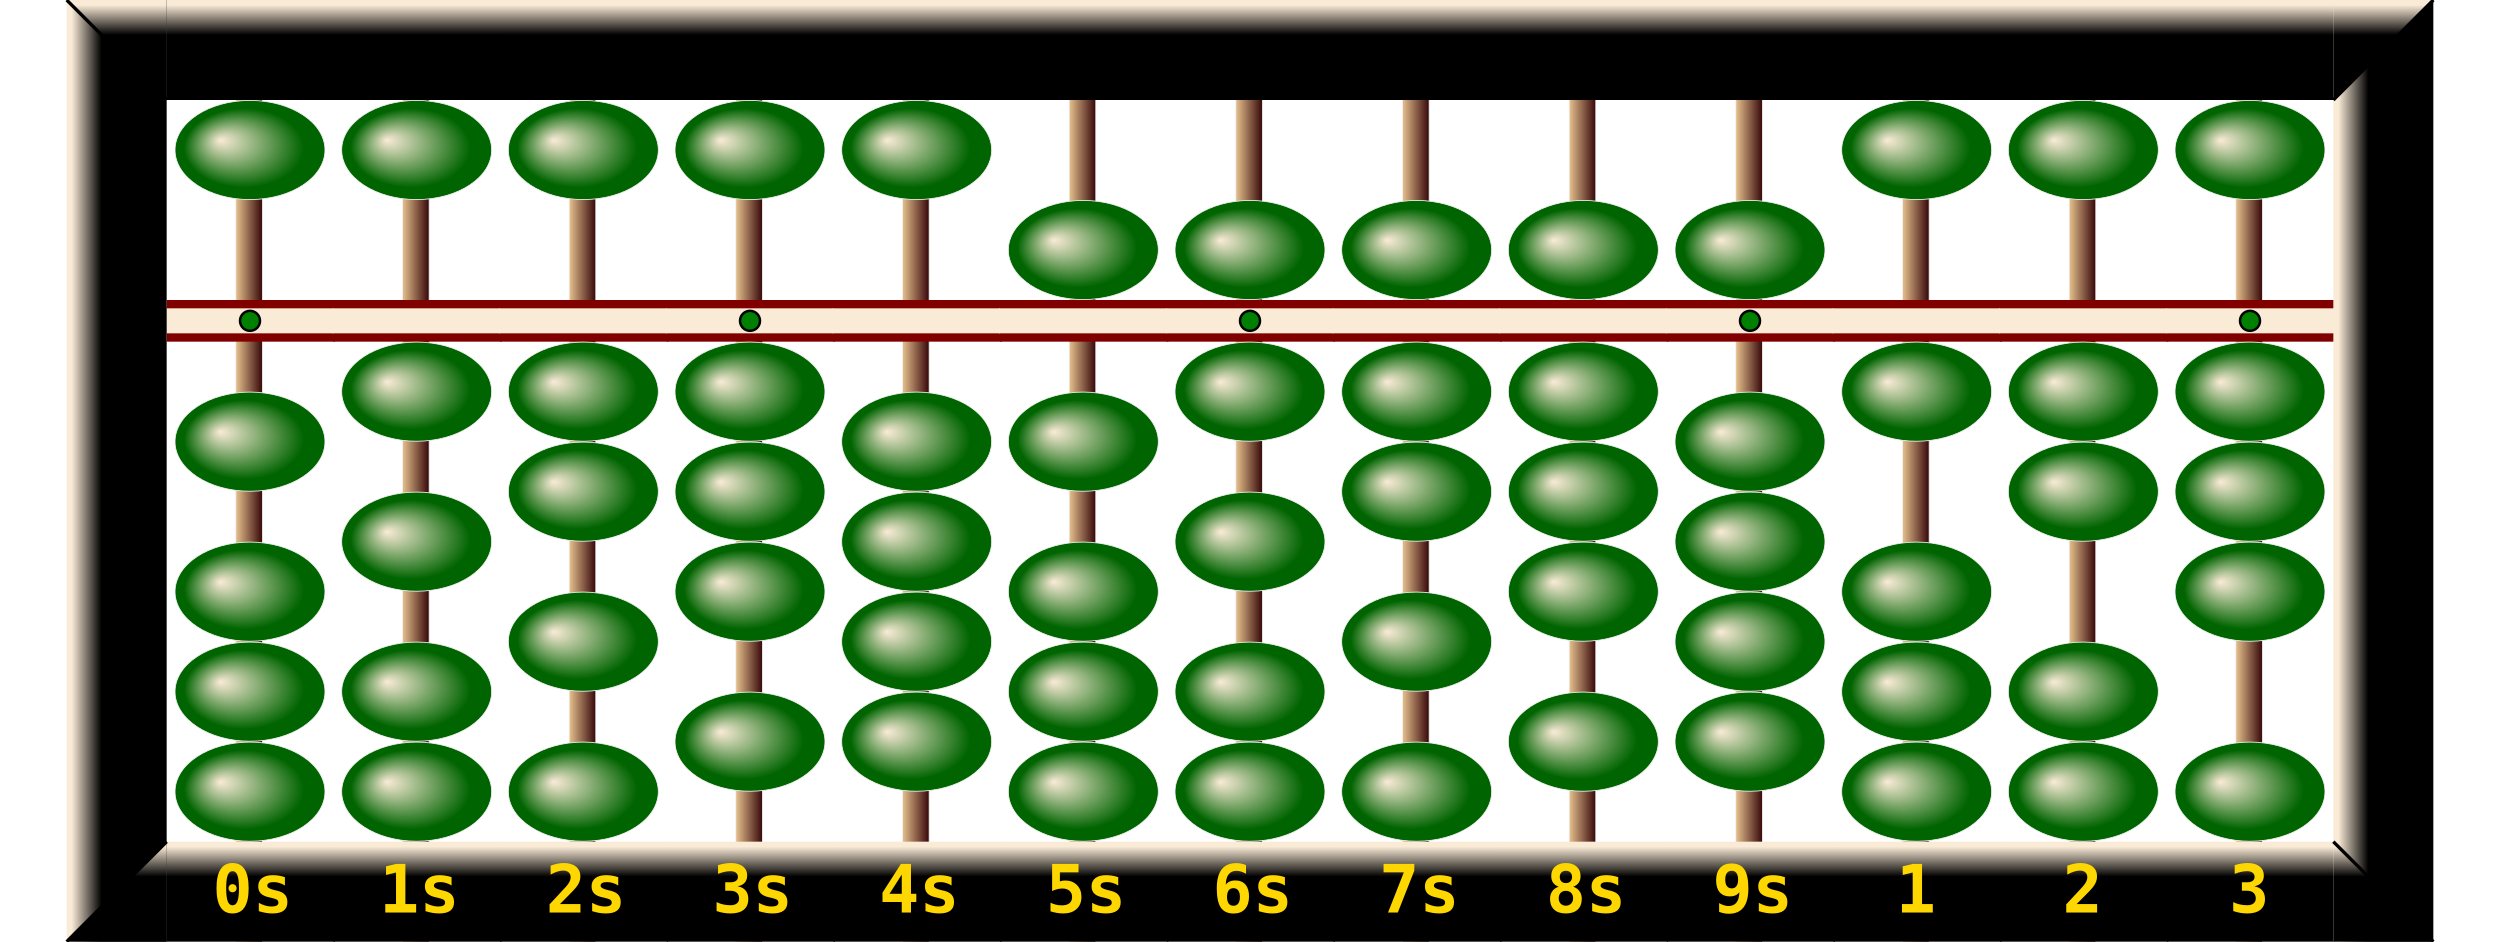
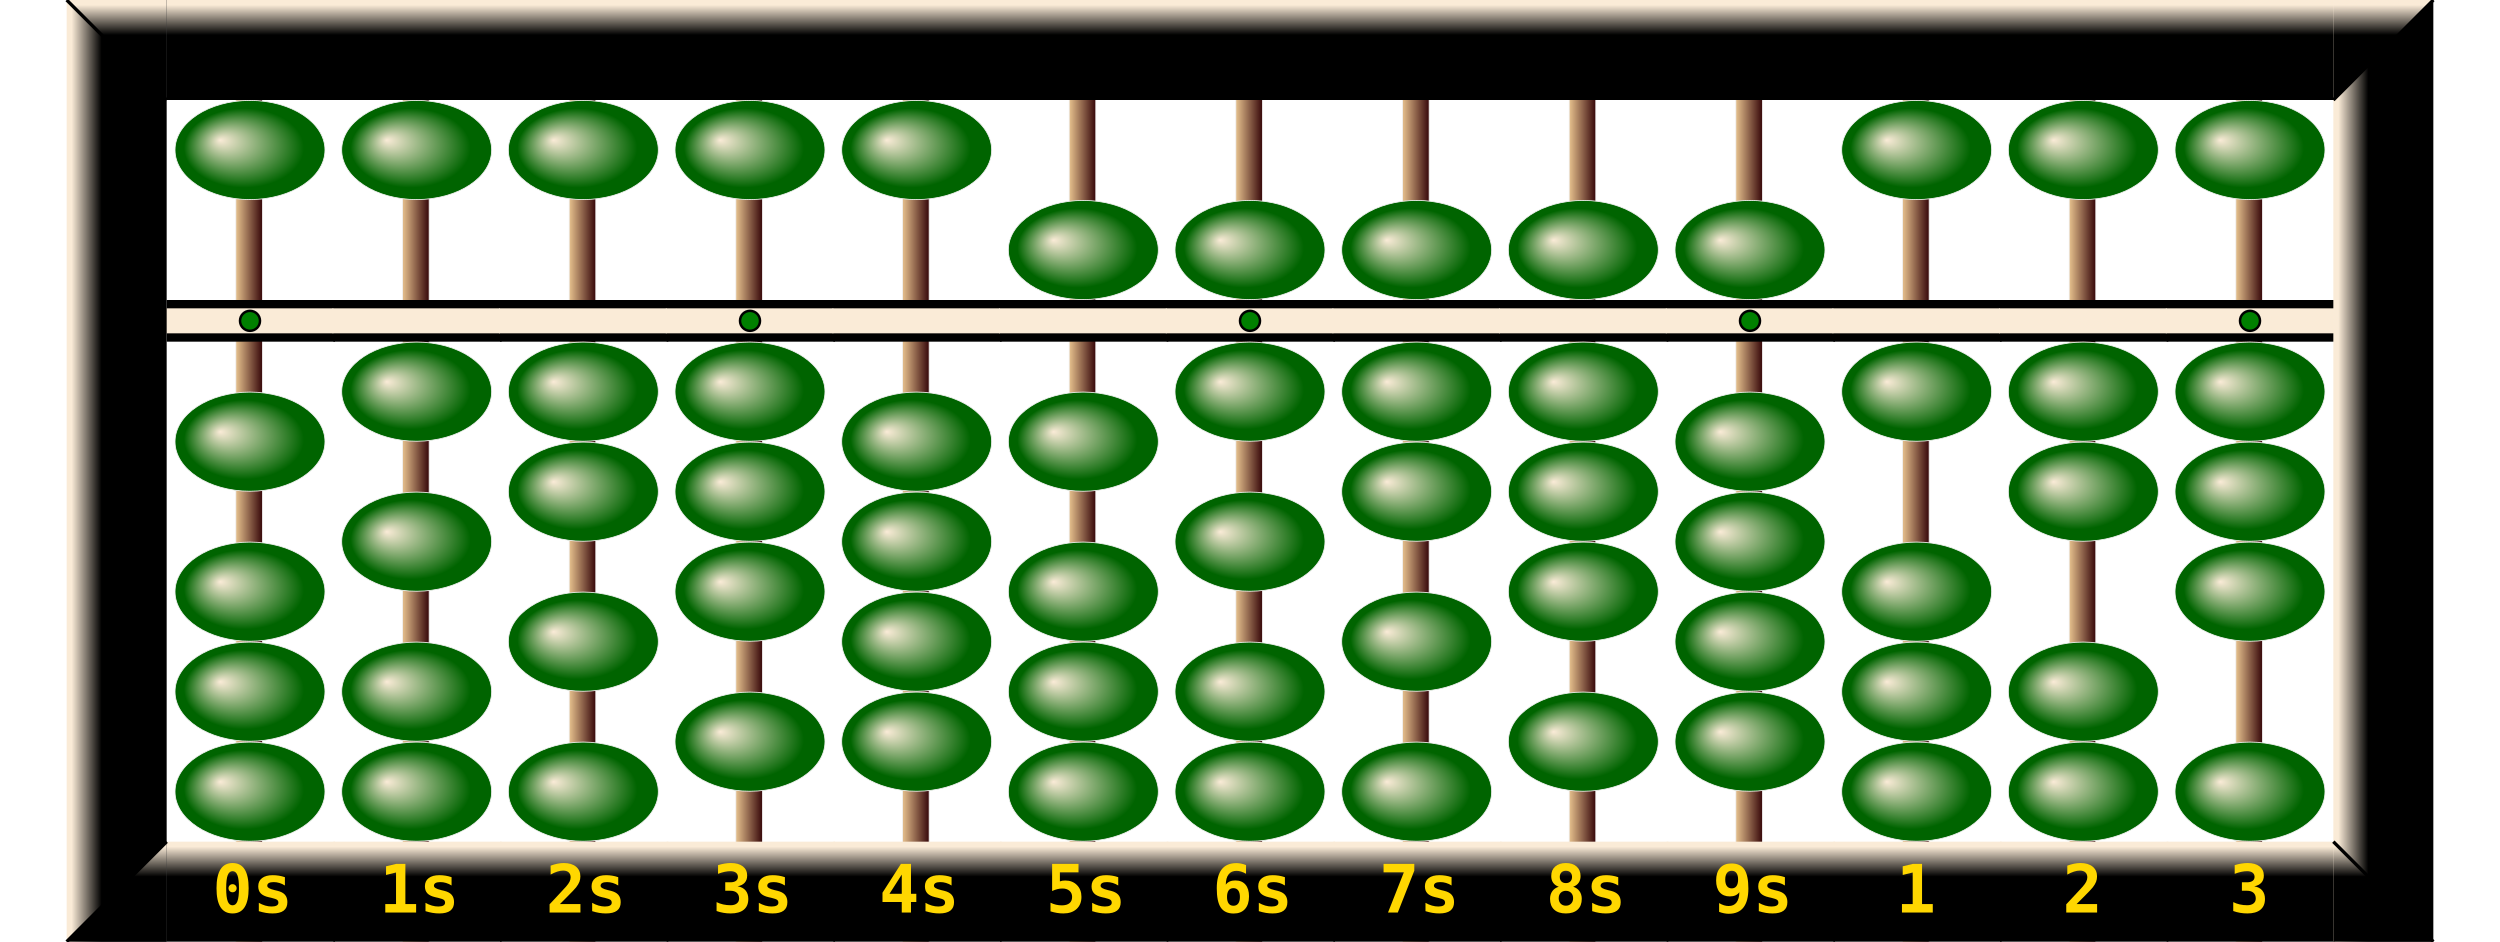
<svg xmlns="http://www.w3.org/2000/svg" x="0px" y="0px" width="750.0px" height="282.5px" viewBox="0 0 3000 1130">
  <style>
.names {;
font: bold 80px mono;
fill: Gold;
}
</style>
  <defs>
    <radialGradient id="grad1" cx="50%" cy="50%" r="50%" fx="30%" fy="40%">
      <stop offset="0%" stop-color="antiquewhite" />
      <stop offset="80%" stop-color="Darkgreen" />
    </radialGradient>
    <linearGradient id="rodgrad">
      <stop offset="5%" stop-color="BurlyWood" />
      <stop offset="95%" stop-color="#3f1010" />
    </linearGradient>
    <linearGradient id="framegrad">
      <stop offset="5%" stop-color="AntiqueWhite" />
      <stop offset="35%" stop-color="Black" />
    </linearGradient>
    <linearGradient id="framegrad2" gradientTransform="rotate(90)">
      <stop offset="5%" stop-color="AntiqueWhite" />
      <stop offset="35%" stop-color="Black" />
    </linearGradient>
    <linearGradient id="jap1">
      <stop offset="5%" stop-color="BurlyWood" />
      <stop offset="95%" stop-color="#3f0010" />
    </linearGradient>
    <linearGradient id="jap2">
      <stop offset="5%" stop-color="#250000" />
      <stop offset="95%" stop-color="Peru" />
    </linearGradient>
    <g id="bead">
      <polygon fill="url(#jap1)" stroke="#F2F2F2" points="80,0 5,60 195,60 119,0" />
      <polygon fill="url(#jap2)" stroke="#F2F2F2" points="119,120 195,60 5,60 80,120" />
    </g>
    <g id="bead2">
      <ellipse cx="100" cy="60" rx="90" ry="59.5" fill="url(#grad1)" stroke="#F2F2F2" />
    </g>
    <g id="frame">
      <rect y="0" fill="url(#framegrad2)" width="202" height="120" />
    </g>
    <g id="bar">
-       <rect x="0" y="0" width="202" height="50" fill="Maroon" />
+       <rect x="0" y="0" width="202" height="50" fill="Black" />
      <rect x="-1" y="10" fill="AntiqueWhite" width="202" height="30" />
    </g>
    <g id="bardot">
      <use href="#bar" />
+       <circle cx="100" cy="25" r="12" stroke="black" stroke-width="3" fill="green" />
+     </g>
+     <g id="barc">
+       <rect x="0" y="0" width="202" height="50" fill="url(#framegrad2)" />
+     </g>
+     <g id="barcdot">
+       <use href="#barc" />
      <circle cx="100" cy="25" r="12" stroke="black" stroke-width="3" fill="green" />
    </g>
  </defs>
  <rect x="283" y="0.5" fill="url(#rodgrad)" stroke="#F2F2F2" width="32" height="1130" />
  <use href="#frame" x="200" y="0" />
  <use href="#frame" x="200" y="1010" />
  <use href="#bardot" x="200" y="360" />
  <use href="#bead2" x="200" y="120" />
  <use href="#bead2" x="200" y="470" />
  <use href="#bead2" x="200" y="650" />
  <use href="#bead2" x="200" y="770" />
  <use href="#bead2" x="200" y="890" />
  <rect x="483" y="0.5" fill="url(#rodgrad)" stroke="#F2F2F2" width="32" height="1130" />
  <use href="#frame" x="400" y="0" />
  <use href="#frame" x="400" y="1010" />
  <use href="#bar" x="400" y="360" />
  <use href="#bead2" x="400" y="120" />
  <use href="#bead2" x="400" y="410" />
  <use href="#bead2" x="400" y="590" />
  <use href="#bead2" x="400" y="770" />
  <use href="#bead2" x="400" y="890" />
  <rect x="683" y="0.5" fill="url(#rodgrad)" stroke="#F2F2F2" width="32" height="1130" />
  <use href="#frame" x="600" y="0" />
  <use href="#frame" x="600" y="1010" />
  <use href="#bar" x="600" y="360" />
  <use href="#bead2" x="600" y="120" />
  <use href="#bead2" x="600" y="410" />
  <use href="#bead2" x="600" y="530" />
  <use href="#bead2" x="600" y="710" />
  <use href="#bead2" x="600" y="890" />
  <rect x="883" y="0.5" fill="url(#rodgrad)" stroke="#F2F2F2" width="32" height="1130" />
  <use href="#frame" x="800" y="0" />
  <use href="#frame" x="800" y="1010" />
  <use href="#bardot" x="800" y="360" />
  <use href="#bead2" x="800" y="120" />
  <use href="#bead2" x="800" y="410" />
  <use href="#bead2" x="800" y="530" />
  <use href="#bead2" x="800" y="650" />
  <use href="#bead2" x="800" y="830" />
  <rect x="1083" y="0.5" fill="url(#rodgrad)" stroke="#F2F2F2" width="32" height="1130" />
  <use href="#frame" x="1000" y="0" />
  <use href="#frame" x="1000" y="1010" />
  <use href="#bar" x="1000" y="360" />
  <use href="#bead2" x="1000" y="120" />
  <use href="#bead2" x="1000" y="470" />
  <use href="#bead2" x="1000" y="590" />
  <use href="#bead2" x="1000" y="710" />
  <use href="#bead2" x="1000" y="830" />
  <rect x="1283" y="0.5" fill="url(#rodgrad)" stroke="#F2F2F2" width="32" height="1130" />
  <use href="#frame" x="1200" y="0" />
  <use href="#frame" x="1200" y="1010" />
  <use href="#bar" x="1200" y="360" />
  <use href="#bead2" x="1200" y="240" />
  <use href="#bead2" x="1200" y="470" />
  <use href="#bead2" x="1200" y="650" />
  <use href="#bead2" x="1200" y="770" />
  <use href="#bead2" x="1200" y="890" />
  <rect x="1483" y="0.5" fill="url(#rodgrad)" stroke="#F2F2F2" width="32" height="1130" />
  <use href="#frame" x="1400" y="0" />
  <use href="#frame" x="1400" y="1010" />
  <use href="#bardot" x="1400" y="360" />
  <use href="#bead2" x="1400" y="240" />
  <use href="#bead2" x="1400" y="410" />
  <use href="#bead2" x="1400" y="590" />
  <use href="#bead2" x="1400" y="770" />
  <use href="#bead2" x="1400" y="890" />
  <rect x="1683" y="0.5" fill="url(#rodgrad)" stroke="#F2F2F2" width="32" height="1130" />
  <use href="#frame" x="1600" y="0" />
  <use href="#frame" x="1600" y="1010" />
  <use href="#bar" x="1600" y="360" />
  <use href="#bead2" x="1600" y="240" />
  <use href="#bead2" x="1600" y="410" />
  <use href="#bead2" x="1600" y="530" />
  <use href="#bead2" x="1600" y="710" />
  <use href="#bead2" x="1600" y="890" />
  <rect x="1883" y="0.5" fill="url(#rodgrad)" stroke="#F2F2F2" width="32" height="1130" />
  <use href="#frame" x="1800" y="0" />
  <use href="#frame" x="1800" y="1010" />
  <use href="#bar" x="1800" y="360" />
  <use href="#bead2" x="1800" y="240" />
  <use href="#bead2" x="1800" y="410" />
  <use href="#bead2" x="1800" y="530" />
  <use href="#bead2" x="1800" y="650" />
  <use href="#bead2" x="1800" y="830" />
  <rect x="2083" y="0.5" fill="url(#rodgrad)" stroke="#F2F2F2" width="32" height="1130" />
  <use href="#frame" x="2000" y="0" />
  <use href="#frame" x="2000" y="1010" />
  <use href="#bardot" x="2000" y="360" />
  <use href="#bead2" x="2000" y="240" />
  <use href="#bead2" x="2000" y="470" />
  <use href="#bead2" x="2000" y="590" />
  <use href="#bead2" x="2000" y="710" />
  <use href="#bead2" x="2000" y="830" />
  <rect x="2283" y="0.5" fill="url(#rodgrad)" stroke="#F2F2F2" width="32" height="1130" />
  <use href="#frame" x="2200" y="0" />
  <use href="#frame" x="2200" y="1010" />
  <use href="#bar" x="2200" y="360" />
  <use href="#bead2" x="2200" y="120" />
  <use href="#bead2" x="2200" y="410" />
  <use href="#bead2" x="2200" y="650" />
  <use href="#bead2" x="2200" y="770" />
  <use href="#bead2" x="2200" y="890" />
  <rect x="2483" y="0.5" fill="url(#rodgrad)" stroke="#F2F2F2" width="32" height="1130" />
  <use href="#frame" x="2400" y="0" />
  <use href="#frame" x="2400" y="1010" />
  <use href="#bar" x="2400" y="360" />
  <use href="#bead2" x="2400" y="120" />
  <use href="#bead2" x="2400" y="410" />
  <use href="#bead2" x="2400" y="530" />
  <use href="#bead2" x="2400" y="770" />
  <use href="#bead2" x="2400" y="890" />
  <rect x="2683" y="0.5" fill="url(#rodgrad)" stroke="#F2F2F2" width="32" height="1130" />
  <use href="#frame" x="2600" y="0" />
  <use href="#frame" x="2600" y="1010" />
  <use href="#bardot" x="2600" y="360" />
  <use href="#bead2" x="2600" y="120" />
  <use href="#bead2" x="2600" y="410" />
  <use href="#bead2" x="2600" y="530" />
  <use href="#bead2" x="2600" y="650" />
  <use href="#bead2" x="2600" y="890" />
  <rect x="80" y="0" fill="url(#framegrad)" width="120" height="1130" />
  <polygon fill="url(#framegrad2)" points="80,0 200,120 200,0" />
  <line x1="80" y1="0" x2="200" y2="120" stroke="black" stroke-width="4" />
  <polygon fill="url(#framegrad2)" points="80,1130      200,1010 200,1130" />
  <line x1="80" y1="1130" x2="200" y2="1010" stroke="black" stroke-width="4" />
  <rect x="2800" y="0" fill="url(#framegrad)" width="120" height="1130" />
  <polygon fill="url(#framegrad2)" points="2800,120      2920,0 2800,0" />
  <line x1="2800" y1="120" x2="2920" y2="0" stroke="black" stroke-width="4" />
  <polygon fill="url(#framegrad2)" points="2800,     1010 2920,1130 2800,1130" />
  <line x1="2800" y1="1010" x2="2920" y2="1130" stroke="black" stroke-width="4" />
  <text x="255" y="1095" class="names">0s</text>
  <text x="455" y="1095" class="names">1s</text>
  <text x="655" y="1095" class="names">2s</text>
  <text x="855" y="1095" class="names">3s</text>
  <text x="1055" y="1095" class="names">4s</text>
  <text x="1255" y="1095" class="names">5s</text>
  <text x="1455" y="1095" class="names">6s</text>
  <text x="1655" y="1095" class="names">7s</text>
  <text x="1855" y="1095" class="names">8s</text>
  <text x="2055" y="1095" class="names">9s</text>
  <text x="2275" y="1095" class="names">1</text>
  <text x="2475" y="1095" class="names">2</text>
  <text x="2675" y="1095" class="names">3</text>
</svg>
